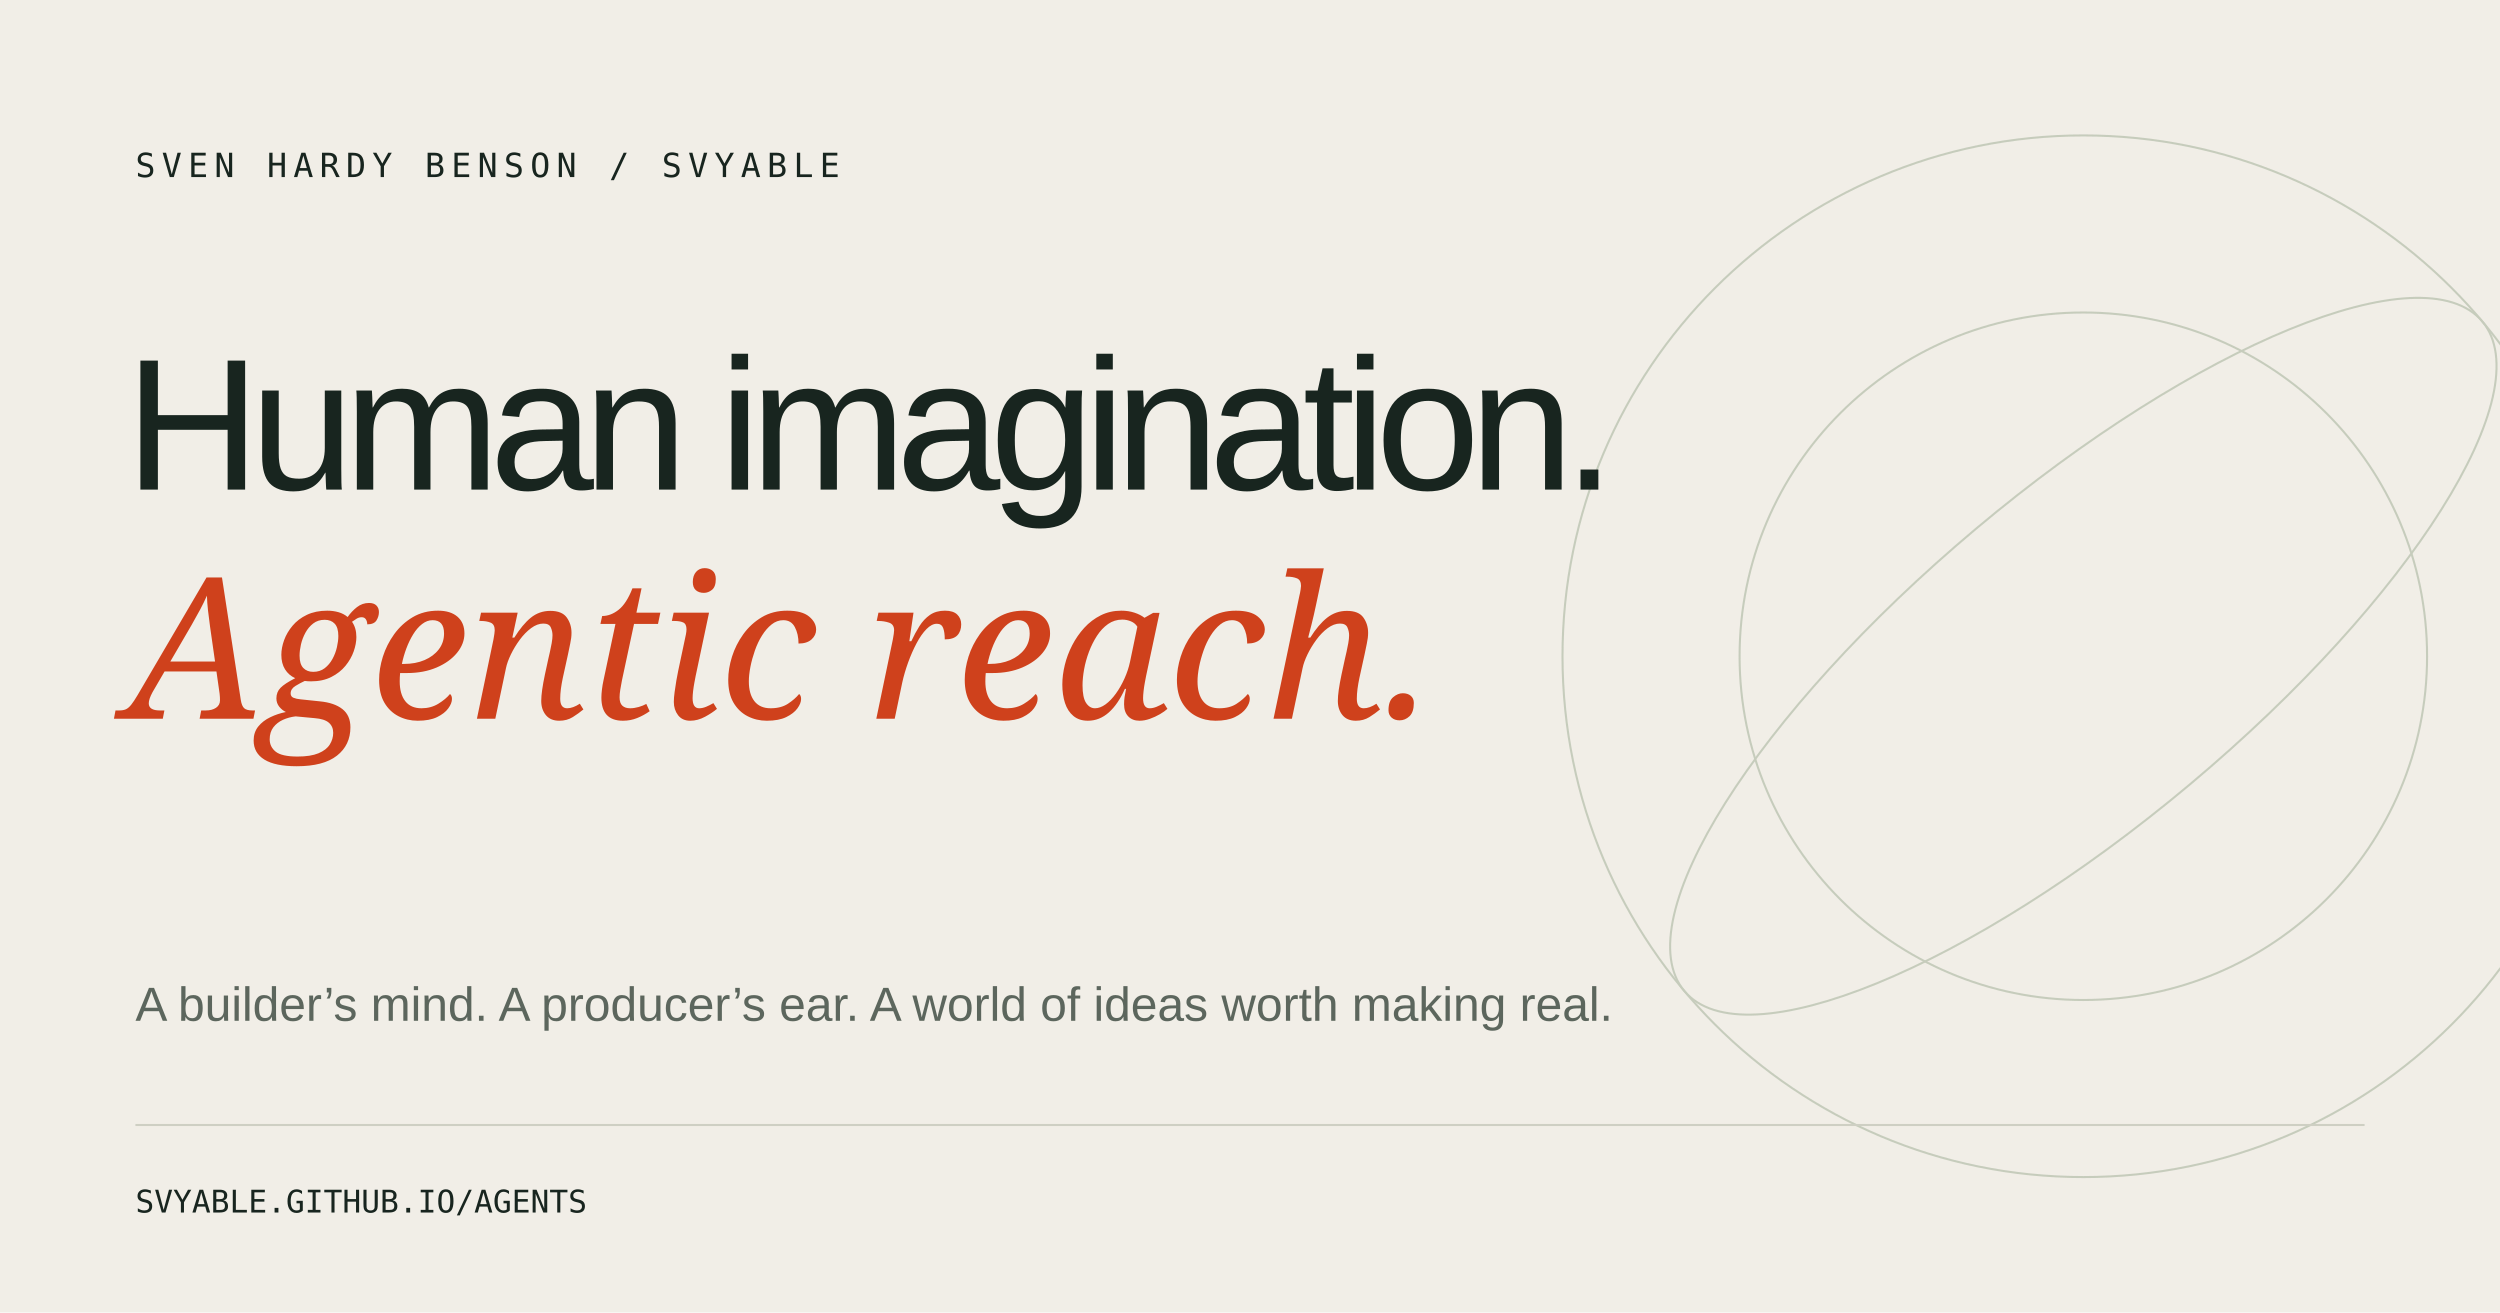
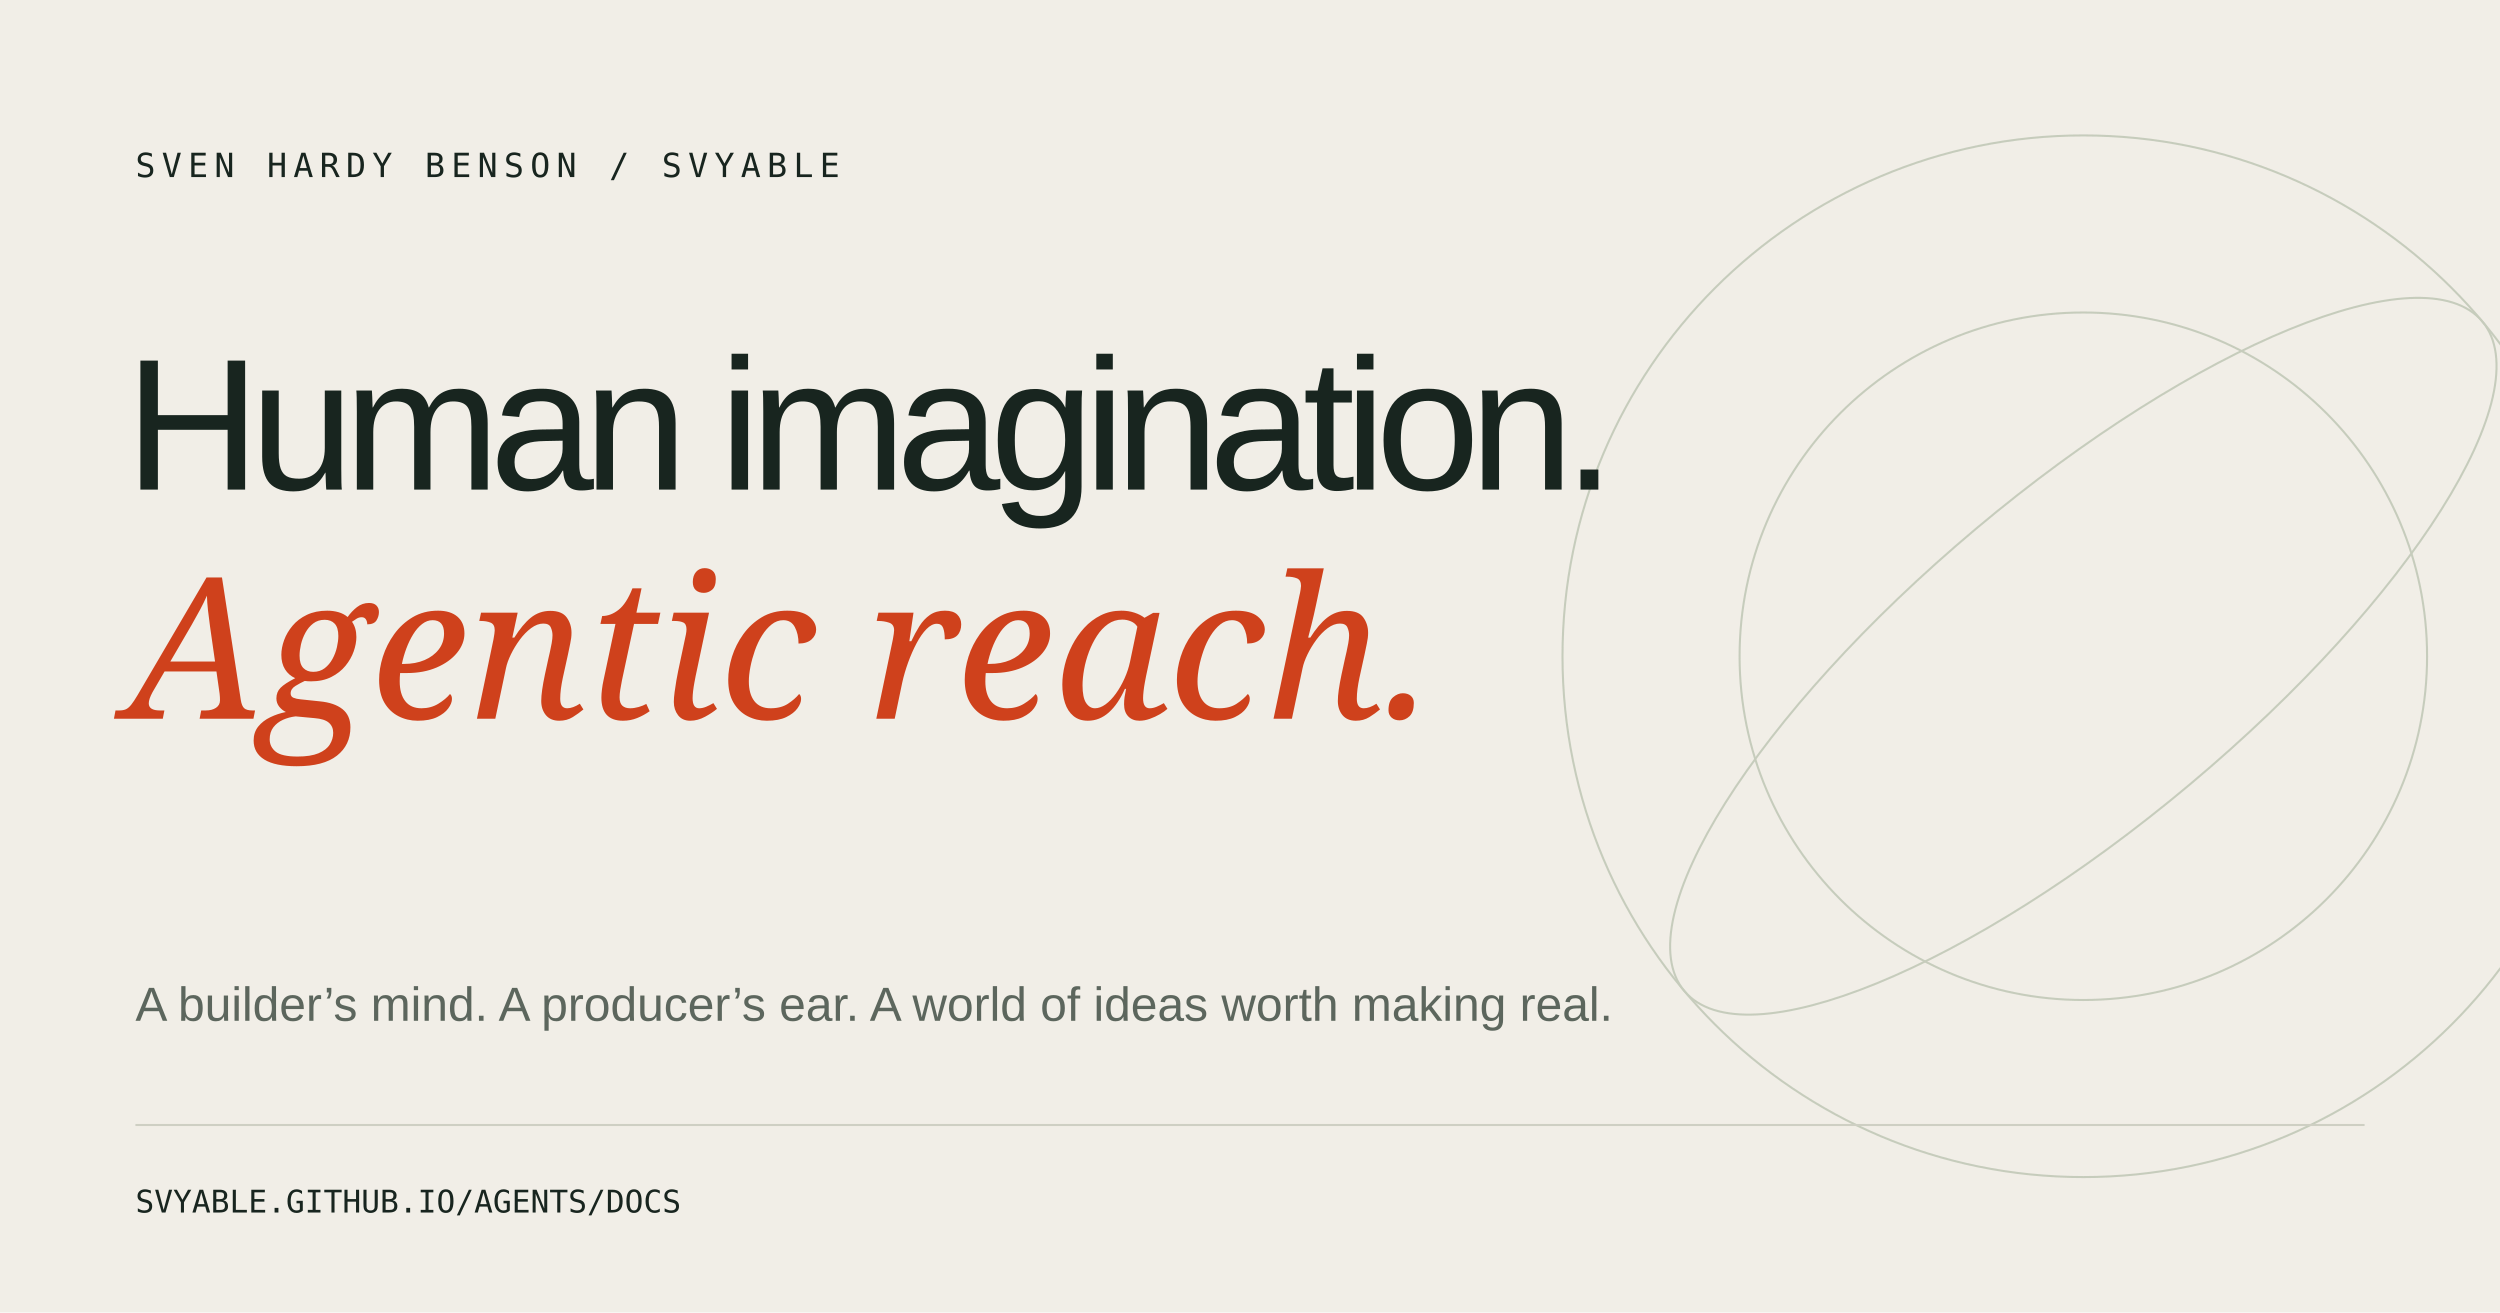
<svg xmlns="http://www.w3.org/2000/svg" width="1200" height="630" viewBox="0 0 1200 630">
  <rect width="1200" height="630" fill="#f1eee7" />
  <g fill="none" stroke="#aab6a0" opacity=".6">
    <circle cx="1000" cy="315" r="250" />
    <circle cx="1000" cy="315" r="165" />
    <ellipse cx="1000" cy="315" rx="250" ry="80" transform="rotate(-40 1000 315)" />
  </g>
  <text x="65" y="85" font-family="monospace" font-size="16" fill="#18251f" letter-spacing="3">SVEN HARDY BENSON / SVYABLE</text>
  <text x="60" y="235" font-family="Arial,sans-serif" font-size="90" letter-spacing="-5" fill="#18251f">Human imagination.</text>
  <text x="60" y="345" font-family="Georgia,serif" font-style="italic" font-size="95" fill="#cf411c">Agentic reach.</text>
  <text x="65" y="490" font-family="Arial,sans-serif" font-size="23" fill="#5c665d">A builder’s mind. A producer’s ear. A world of ideas worth making real.</text>
  <path d="M65 540H1135" stroke="#cecfc3" />
-   <text x="65" y="582" font-family="monospace" font-size="15" fill="#18251f">SVYABLE.GITHUB.IO/AGENTS</text>
+   <text x="65" y="582" font-family="monospace" font-size="15" fill="#18251f">SVYABLE.GITHUB.IO/AGENTS/DOCS</text>
</svg>
